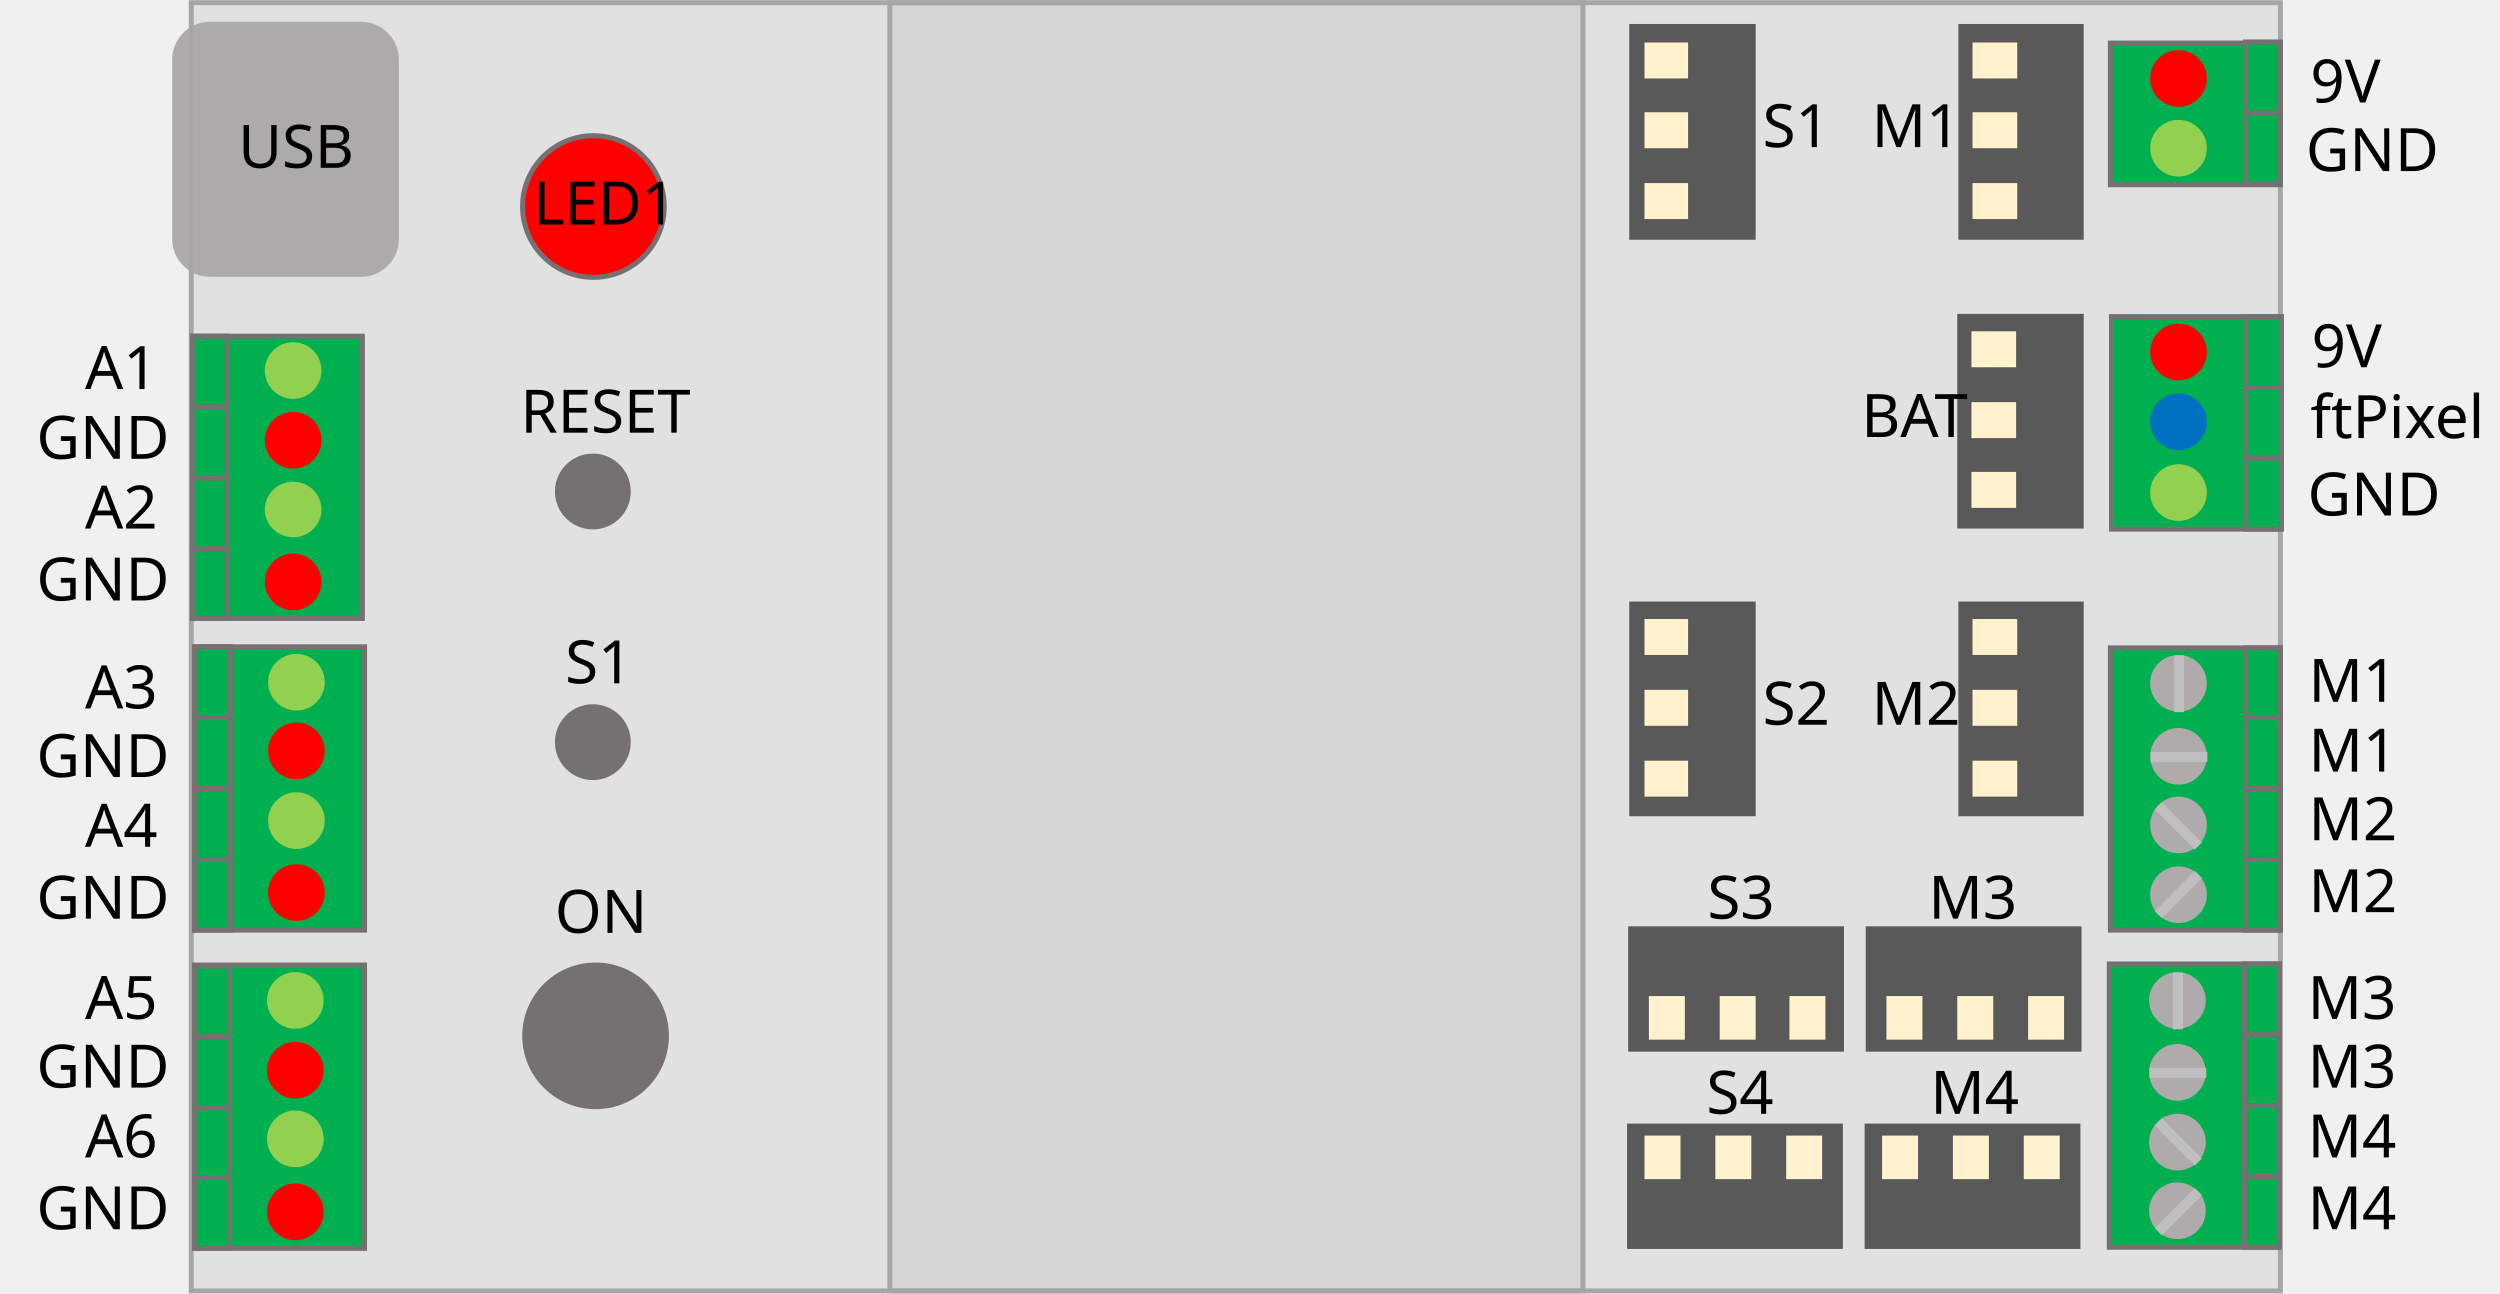
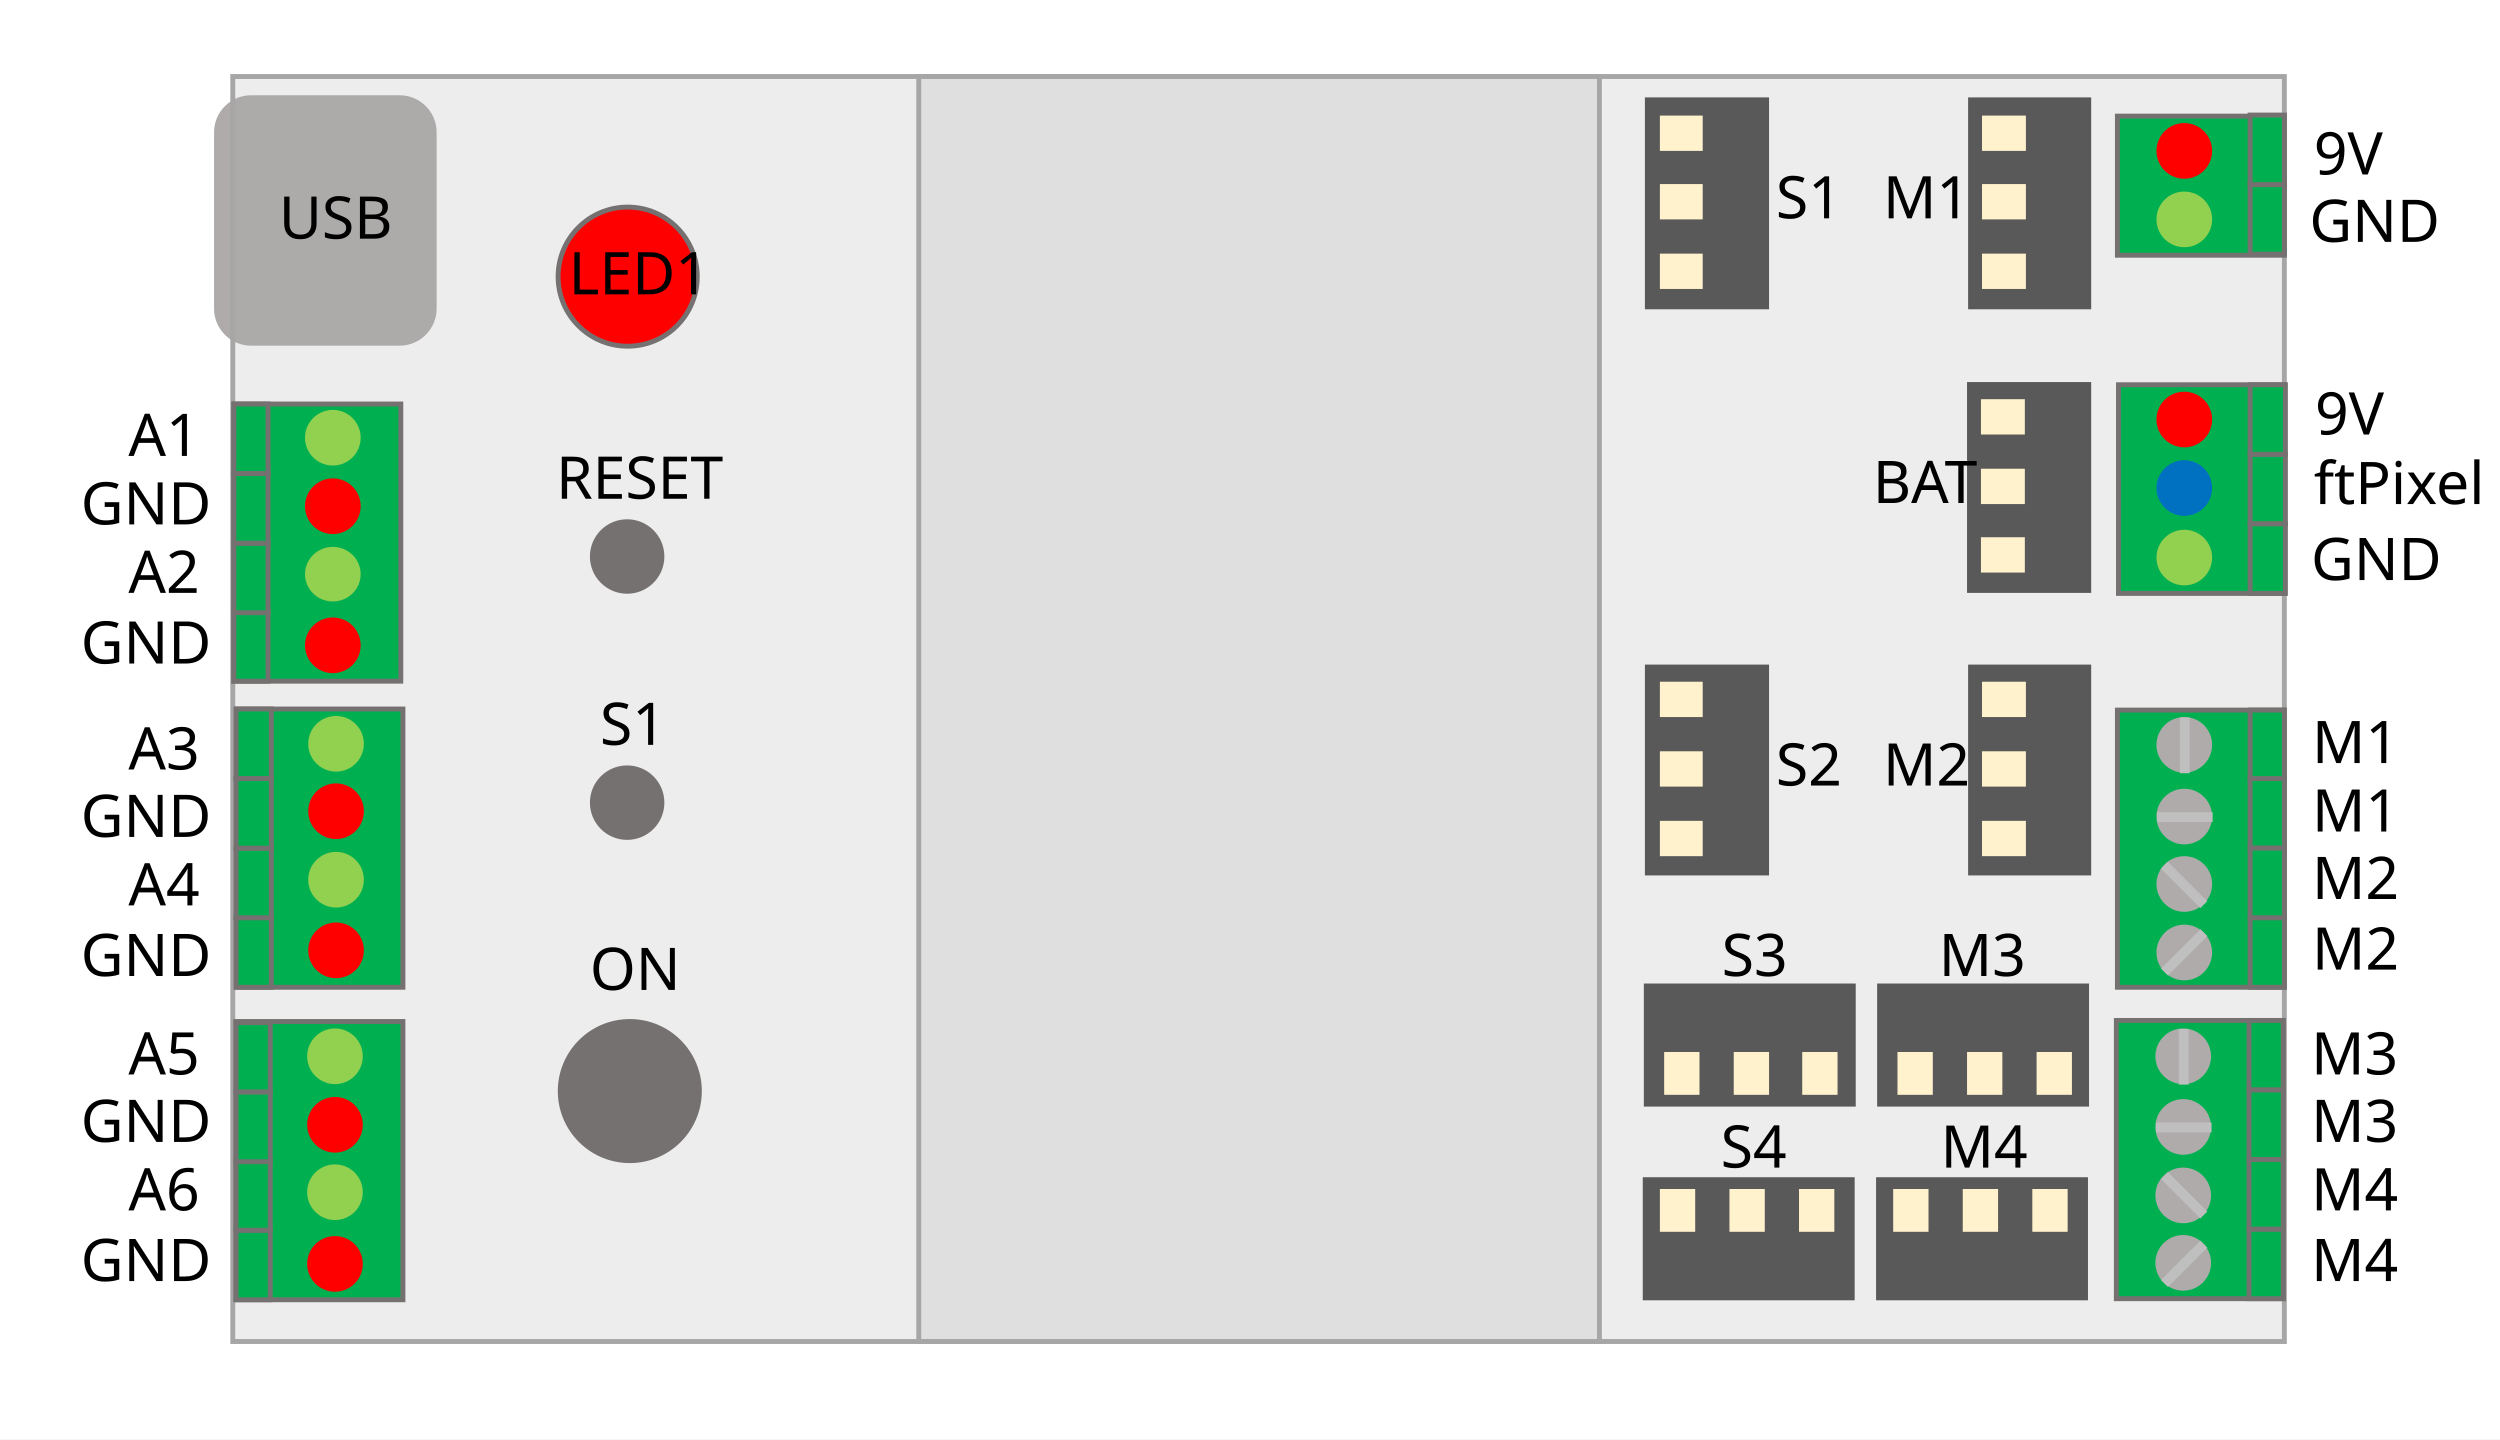
- <svg xmlns="http://www.w3.org/2000/svg" width="2294" height="1187" xml:space="preserve" overflow="hidden">
-   <g transform="translate(-188 -270)">
-     <path d="M519.333 290C538.479 290 554 305.521 554 324.667L554 489.332C554 508.479 538.479 524 519.333 524L380.668 524C361.521 524 346 508.479 346 489.332L346 324.667C346 305.521 361.521 290 380.668 290Z" fill="#AFABAB" fill-rule="evenodd" />
+ <svg xmlns="http://www.w3.org/2000/svg" width="2336" height="1345" xml:space="preserve" overflow="hidden">
+   <g transform="translate(-146 -201)">
+     <rect x="146" y="201" width="2336" height="1345" fill="#FFFFFF" />
+     <path d="M519.333 290C538.479 290 554 305.521 554 324.667L554 489.332C554 508.479 538.479 524 519.333 524L380.667 524C361.521 524 346 508.479 346 489.332L346 324.667C346 305.521 361.521 290 380.667 290Z" fill="#AFABAB" fill-rule="evenodd" />
    <rect x="363.5" y="272.5" width="1917" height="1182" stroke="#A6A6A6" stroke-width="4.583" stroke-miterlimit="8" fill="#A6A6A6" fill-opacity="0.2" />
    <path d="M699.5 721C699.5 703.051 714.051 688.5 732 688.5 749.949 688.5 764.5 703.051 764.5 721 764.5 738.949 749.949 753.5 732 753.5 714.051 753.5 699.5 738.949 699.5 721Z" stroke="#767171" stroke-width="4.583" stroke-miterlimit="8" fill="#767171" fill-rule="evenodd" />
    <text font-family="Calibri,Calibri_MSFontService,sans-serif" font-weight="400" font-size="55" transform="matrix(1 0 0 1 665.613 667)">RESET</text>
    <path d="M667.5 459.5C667.5 423.602 696.602 394.5 732.5 394.5 768.398 394.5 797.5 423.602 797.5 459.5 797.5 495.399 768.398 524.5 732.5 524.5 696.602 524.5 667.5 495.399 667.5 459.5Z" stroke="#767171" stroke-width="4.583" stroke-miterlimit="8" fill="#FF0000" fill-rule="evenodd" />
    <text font-family="Calibri,Calibri_MSFontService,sans-serif" font-weight="400" font-size="55" transform="matrix(1 0 0 1 677.381 476)">LED1</text>
    <text font-family="Calibri,Calibri_MSFontService,sans-serif" font-weight="400" font-size="55" transform="matrix(1 0 0 1 406.595 424)">USB</text>
    <text font-family="Calibri,Calibri_MSFontService,sans-serif" font-weight="400" font-size="55" transform="matrix(1 0 0 1 265.987 627)">A1</text>
    <text font-family="Calibri,Calibri_MSFontService,sans-serif" font-weight="400" font-size="55" transform="matrix(1 0 0 1 221.442 691)">GND</text>
    <text font-family="Calibri,Calibri_MSFontService,sans-serif" font-weight="400" font-size="55" transform="matrix(1 0 0 1 265.987 755)">A2</text>
    <text font-family="Calibri,Calibri_MSFontService,sans-serif" font-weight="400" font-size="55" transform="matrix(1 0 0 1 221.442 821)">GND</text>
    <text font-family="Calibri,Calibri_MSFontService,sans-serif" font-weight="400" font-size="55" transform="matrix(1 0 0 1 265.987 920)">A3</text>
    <text font-family="Calibri,Calibri_MSFontService,sans-serif" font-weight="400" font-size="55" transform="matrix(1 0 0 1 221.442 983)">GND</text>
    <text font-family="Calibri,Calibri_MSFontService,sans-serif" font-weight="400" font-size="55" transform="matrix(1 0 0 1 265.987 1047)">A4</text>
    <text font-family="Calibri,Calibri_MSFontService,sans-serif" font-weight="400" font-size="55" transform="matrix(1 0 0 1 221.442 1113)">GND</text>
    <text font-family="Calibri,Calibri_MSFontService,sans-serif" font-weight="400" font-size="55" transform="matrix(1 0 0 1 265.987 1205)">A5</text>
    <text font-family="Calibri,Calibri_MSFontService,sans-serif" font-weight="400" font-size="55" transform="matrix(1 0 0 1 221.442 1268)">GND</text>
    <text font-family="Calibri,Calibri_MSFontService,sans-serif" font-weight="400" font-size="55" transform="matrix(1 0 0 1 265.987 1332)">A6</text>
    <text font-family="Calibri,Calibri_MSFontService,sans-serif" font-weight="400" font-size="55" transform="matrix(1 0 0 1 221.442 1398)">GND</text>
    <rect x="366.5" y="1155.5" width="156" height="260" stroke="#767171" stroke-width="4.583" stroke-miterlimit="8" fill="#00B050" />
    <path d="M433 1188C433 1173.64 444.641 1162 459 1162 473.359 1162 485 1173.64 485 1188 485 1202.36 473.359 1214 459 1214 444.641 1214 433 1202.36 433 1188Z" fill="#92D050" fill-rule="evenodd" />
    <path d="M433 1252C433 1237.64 444.641 1226 459 1226 473.359 1226 485 1237.64 485 1252 485 1266.36 473.359 1278 459 1278 444.641 1278 433 1266.36 433 1252Z" fill="#FF0000" fill-rule="evenodd" />
    <path d="M433 1315C433 1300.64 444.641 1289 459 1289 473.359 1289 485 1300.64 485 1315 485 1329.36 473.359 1341 459 1341 444.641 1341 433 1329.36 433 1315Z" fill="#92D050" fill-rule="evenodd" />
    <path d="M433 1382C433 1367.64 444.641 1356 459 1356 473.359 1356 485 1367.64 485 1382 485 1396.36 473.359 1408 459 1408 444.641 1408 433 1396.36 433 1382Z" fill="#FF0000" fill-rule="evenodd" />
    <rect x="366.5" y="1156.5" width="32" height="65" stroke="#767171" stroke-width="4.583" stroke-miterlimit="8" fill="#00B050" />
    <rect x="366.5" y="1350.5" width="32" height="65" stroke="#767171" stroke-width="4.583" stroke-miterlimit="8" fill="#00B050" />
    <rect x="366.5" y="1285.5" width="32" height="65" stroke="#767171" stroke-width="4.583" stroke-miterlimit="8" fill="#00B050" />
    <rect x="366.5" y="1221.5" width="32" height="65" stroke="#767171" stroke-width="4.583" stroke-miterlimit="8" fill="#00B050" />
    <rect x="367.5" y="863.5" width="155" height="260" stroke="#767171" stroke-width="4.583" stroke-miterlimit="8" fill="#00B050" />
    <path d="M434 896C434 881.641 445.641 870 460 870 474.359 870 486 881.641 486 896 486 910.359 474.359 922 460 922 445.641 922 434 910.359 434 896Z" fill="#92D050" fill-rule="evenodd" />
    <path d="M434 959C434 944.641 445.641 933 460 933 474.359 933 486 944.641 486 959 486 973.359 474.359 985 460 985 445.641 985 434 973.359 434 959Z" fill="#FF0000" fill-rule="evenodd" />
    <path d="M434 1023C434 1008.64 445.641 997 460 997 474.359 997 486 1008.64 486 1023 486 1037.36 474.359 1049 460 1049 445.641 1049 434 1037.36 434 1023Z" fill="#92D050" fill-rule="evenodd" />
    <path d="M434 1089C434 1074.64 445.641 1063 460 1063 474.359 1063 486 1074.64 486 1089 486 1103.36 474.359 1115 460 1115 445.641 1115 434 1103.36 434 1089Z" fill="#FF0000" fill-rule="evenodd" />
    <rect x="366.5" y="863.5" width="33" height="65" stroke="#767171" stroke-width="4.583" stroke-miterlimit="8" fill="#00B050" />
    <rect x="366.5" y="1058.5" width="33" height="65" stroke="#767171" stroke-width="4.583" stroke-miterlimit="8" fill="#00B050" />
    <rect x="366.5" y="993.5" width="33" height="65" stroke="#767171" stroke-width="4.583" stroke-miterlimit="8" fill="#00B050" />
    <rect x="366.5" y="928.5" width="33" height="65" stroke="#767171" stroke-width="4.583" stroke-miterlimit="8" fill="#00B050" />
    <rect x="364.5" y="578.5" width="156" height="259" stroke="#767171" stroke-width="4.583" stroke-miterlimit="8" fill="#00B050" />
    <path d="M431 610C431 595.641 442.641 584 457 584 471.359 584 483 595.641 483 610 483 624.359 471.359 636 457 636 442.641 636 431 624.359 431 610Z" fill="#92D050" fill-rule="evenodd" />
    <path d="M431 674C431 659.641 442.641 648 457 648 471.359 648 483 659.641 483 674 483 688.359 471.359 700 457 700 442.641 700 431 688.359 431 674Z" fill="#FF0000" fill-rule="evenodd" />
    <path d="M431 737.5C431 723.417 442.641 712 457 712 471.359 712 483 723.417 483 737.5 483 751.583 471.359 763 457 763 442.641 763 431 751.583 431 737.5Z" fill="#92D050" fill-rule="evenodd" />
    <path d="M431 804C431 789.641 442.641 778 457 778 471.359 778 483 789.641 483 804 483 818.359 471.359 830 457 830 442.641 830 431 818.359 431 804Z" fill="#FF0000" fill-rule="evenodd" />
    <rect x="364.5" y="578.5" width="32" height="65" stroke="#767171" stroke-width="4.583" stroke-miterlimit="8" fill="#00B050" />
    <rect x="364.5" y="772.5" width="32" height="65" stroke="#767171" stroke-width="4.583" stroke-miterlimit="8" fill="#00B050" />
    <rect x="364.5" y="708.5" width="32" height="65" stroke="#767171" stroke-width="4.583" stroke-miterlimit="8" fill="#00B050" />
    <rect x="364.5" y="643.5" width="32" height="65" stroke="#767171" stroke-width="4.583" stroke-miterlimit="8" fill="#00B050" />
    <rect x="1004.5" y="272.5" width="636" height="1182" stroke="#A6A6A6" stroke-width="4.583" stroke-miterlimit="8" fill="#A6A6A6" fill-opacity="0.2" />
    <path d="M699.5 951C699.5 933.051 714.051 918.5 732 918.5 749.949 918.5 764.5 933.051 764.5 951 764.5 968.949 749.949 983.5 732 983.5 714.051 983.5 699.5 968.949 699.5 951Z" stroke="#767171" stroke-width="4.583" stroke-miterlimit="8" fill="#767171" fill-rule="evenodd" />
    <text font-family="Calibri,Calibri_MSFontService,sans-serif" font-weight="400" font-size="55" transform="matrix(1 0 0 1 706.599 897)">S1</text>
    <path d="M669.5 1220.5C669.5 1184.6 698.602 1155.5 734.5 1155.5 770.399 1155.5 799.5 1184.6 799.5 1220.5 799.5 1256.4 770.399 1285.5 734.5 1285.5 698.602 1285.5 669.5 1256.4 669.5 1220.5Z" stroke="#767171" stroke-width="4.583" stroke-miterlimit="8" fill="#767171" fill-rule="evenodd" />
    <text font-family="Calibri,Calibri_MSFontService,sans-serif" font-weight="400" font-size="55" transform="matrix(1 0 0 1 697.146 1126)">ON</text>
    <rect x="2123.5" y="1154.5" width="156" height="260" stroke="#767171" stroke-width="4.583" stroke-miterlimit="8" fill="#00B050" />
    <path d="M2212 1381C2212 1395.36 2200.36 1407 2186 1407 2171.64 1407 2160 1395.36 2160 1381 2160 1366.64 2171.64 1355 2186 1355 2200.36 1355 2212 1366.64 2212 1381Z" fill="#AFABAB" fill-rule="evenodd" />
    <path d="M2212 1318C2212 1332.36 2200.36 1344 2186 1344 2171.64 1344 2160 1332.36 2160 1318 2160 1303.64 2171.64 1292 2186 1292 2200.36 1292 2212 1303.64 2212 1318Z" fill="#AFABAB" fill-rule="evenodd" />
    <path d="M2212 1254C2212 1268.36 2200.36 1280 2186 1280 2171.64 1280 2160 1268.36 2160 1254 2160 1239.64 2171.64 1228 2186 1228 2200.36 1228 2212 1239.64 2212 1254Z" fill="#AFABAB" fill-rule="evenodd" />
    <path d="M2212 1188C2212 1202.36 2200.36 1214 2186 1214 2171.64 1214 2160 1202.36 2160 1188 2160 1173.64 2171.64 1162 2186 1162 2200.36 1162 2212 1173.64 2212 1188Z" fill="#AFABAB" fill-rule="evenodd" />
    <rect x="2247.5" y="1349.5" width="32" height="65" stroke="#767171" stroke-width="4.583" stroke-miterlimit="8" fill="#00B050" />
    <rect x="2247.5" y="1154.5" width="32" height="65" stroke="#767171" stroke-width="4.583" stroke-miterlimit="8" fill="#00B050" />
    <rect x="2247.5" y="1219.5" width="32" height="65" stroke="#767171" stroke-width="4.583" stroke-miterlimit="8" fill="#00B050" />
    <rect x="2247.5" y="1284.5" width="32" height="65" stroke="#767171" stroke-width="4.583" stroke-miterlimit="8" fill="#00B050" />
    <path d="M0 0 36.748 36.748" stroke="#BFBFBF" stroke-width="9.167" stroke-miterlimit="8" fill="none" fill-rule="evenodd" transform="matrix(-1 1.22465e-16 1.22465e-16 1 2205.25 1363.5)" />
    <path d="M2205.25 1336.25 2168.5 1299.5" stroke="#BFBFBF" stroke-width="9.167" stroke-miterlimit="8" fill="none" fill-rule="evenodd" />
    <path d="M2212.47 1254.5 2160.5 1254.5" stroke="#BFBFBF" stroke-width="9.167" stroke-miterlimit="8" fill="none" fill-rule="evenodd" />
    <path d="M0 0 0 51.968" stroke="#BFBFBF" stroke-width="9.167" stroke-miterlimit="8" fill="none" fill-rule="evenodd" transform="matrix(-1 1.22465e-16 1.22465e-16 1 2186.5 1162.5)" />
    <text font-family="Calibri,Calibri_MSFontService,sans-serif" font-weight="400" font-size="55" transform="matrix(1 0 0 1 2305.51 1205)">M3</text>
    <text font-family="Calibri,Calibri_MSFontService,sans-serif" font-weight="400" font-size="55" transform="matrix(1 0 0 1 2305.51 1268)">M3</text>
    <text font-family="Calibri,Calibri_MSFontService,sans-serif" font-weight="400" font-size="55" transform="matrix(1 0 0 1 2305.51 1332)">M4</text>
    <text font-family="Calibri,Calibri_MSFontService,sans-serif" font-weight="400" font-size="55" transform="matrix(1 0 0 1 2305.51 1398)">M4</text>
    <text font-family="Calibri,Calibri_MSFontService,sans-serif" font-weight="400" font-size="55" transform="matrix(1 0 0 1 2308.05 364)">9V</text>
    <text font-family="Calibri,Calibri_MSFontService,sans-serif" font-weight="400" font-size="55" transform="matrix(1 0 0 1 2303.86 427)">GND</text>
    <rect x="2124.5" y="309.5" width="156" height="130" stroke="#767171" stroke-width="4.583" stroke-miterlimit="8" fill="#00B050" />
    <path d="M2213 406C2213 420.359 2201.36 432 2187 432 2172.64 432 2161 420.359 2161 406 2161 391.641 2172.64 380 2187 380 2201.36 380 2213 391.641 2213 406Z" fill="#92D050" fill-rule="evenodd" />
    <path d="M2213 342C2213 356.359 2201.36 368 2187 368 2172.64 368 2161 356.359 2161 342 2161 327.641 2172.64 316 2187 316 2201.36 316 2213 327.641 2213 342Z" fill="#FF0000" fill-rule="evenodd" />
    <rect x="2248.5" y="373.5" width="32" height="65" stroke="#767171" stroke-width="4.583" stroke-miterlimit="8" fill="#00B050" />
    <rect x="2248.5" y="308.5" width="32" height="65" stroke="#767171" stroke-width="4.583" stroke-miterlimit="8" fill="#00B050" />
    <rect x="2124.5" y="864.5" width="156" height="259" stroke="#767171" stroke-width="4.583" stroke-miterlimit="8" fill="#00B050" />
    <path d="M2213 1091C2213 1105.36 2201.36 1117 2187 1117 2172.64 1117 2161 1105.36 2161 1091 2161 1076.64 2172.64 1065 2187 1065 2201.36 1065 2213 1076.64 2213 1091Z" fill="#AFABAB" fill-rule="evenodd" />
    <path d="M2213 1027C2213 1041.36 2201.36 1053 2187 1053 2172.64 1053 2161 1041.36 2161 1027 2161 1012.64 2172.64 1001 2187 1001 2201.36 1001 2213 1012.64 2213 1027Z" fill="#AFABAB" fill-rule="evenodd" />
    <path d="M2213 964C2213 978.359 2201.36 990 2187 990 2172.64 990 2161 978.359 2161 964 2161 949.641 2172.64 938 2187 938 2201.36 938 2213 949.641 2213 964Z" fill="#AFABAB" fill-rule="evenodd" />
    <path d="M2213 897C2213 911.359 2201.36 923 2187 923 2172.64 923 2161 911.359 2161 897 2161 882.641 2172.64 871 2187 871 2201.36 871 2213 882.641 2213 897Z" fill="#AFABAB" fill-rule="evenodd" />
    <rect x="2248.5" y="1058.5" width="32" height="65" stroke="#767171" stroke-width="4.583" stroke-miterlimit="8" fill="#00B050" />
    <rect x="2248.5" y="864.5" width="32" height="65" stroke="#767171" stroke-width="4.583" stroke-miterlimit="8" fill="#00B050" />
    <rect x="2248.5" y="928.5" width="32" height="65" stroke="#767171" stroke-width="4.583" stroke-miterlimit="8" fill="#00B050" />
    <rect x="2248.5" y="993.5" width="32" height="65" stroke="#767171" stroke-width="4.583" stroke-miterlimit="8" fill="#00B050" />
    <path d="M0 0 36.748 36.748" stroke="#BFBFBF" stroke-width="9.167" stroke-miterlimit="8" fill="none" fill-rule="evenodd" transform="matrix(-1 1.22465e-16 1.22465e-16 1 2205.25 1072.5)" />
    <path d="M2205.25 1046.25 2168.5 1009.5" stroke="#BFBFBF" stroke-width="9.167" stroke-miterlimit="8" fill="none" fill-rule="evenodd" />
    <path d="M2213.47 964.5 2161.5 964.5" stroke="#BFBFBF" stroke-width="9.167" stroke-miterlimit="8" fill="none" fill-rule="evenodd" />
    <path d="M0 0 0 51.968" stroke="#BFBFBF" stroke-width="9.167" stroke-miterlimit="8" fill="none" fill-rule="evenodd" transform="matrix(-1 1.22465e-16 1.22465e-16 1 2187.5 871.5)" />
    <text font-family="Calibri,Calibri_MSFontService,sans-serif" font-weight="400" font-size="55" transform="matrix(1 0 0 1 2306.34 914)">M1</text>
    <text font-family="Calibri,Calibri_MSFontService,sans-serif" font-weight="400" font-size="55" transform="matrix(1 0 0 1 2306.34 978)">M1</text>
    <text font-family="Calibri,Calibri_MSFontService,sans-serif" font-weight="400" font-size="55" transform="matrix(1 0 0 1 2306.34 1041)">M2</text>
    <text font-family="Calibri,Calibri_MSFontService,sans-serif" font-weight="400" font-size="55" transform="matrix(1 0 0 1 2306.34 1107)">M2</text>
    <text font-family="Calibri,Calibri_MSFontService,sans-serif" font-weight="400" font-size="55" transform="matrix(1 0 0 1 2309.16 607)">9V</text>
    <text font-family="Calibri,Calibri_MSFontService,sans-serif" font-weight="400" font-size="55" transform="matrix(1 0 0 1 2308.02 672)">ftPixel</text>
    <rect x="2125.5" y="560.5" width="155" height="195" stroke="#767171" stroke-width="4.583" stroke-miterlimit="8" fill="#00B050" />
    <path d="M2213 657C2213 671.359 2201.36 683 2187 683 2172.64 683 2161 671.359 2161 657 2161 642.641 2172.64 631 2187 631 2201.36 631 2213 642.641 2213 657Z" fill="#0070C0" fill-rule="evenodd" />
    <path d="M2213 593C2213 607.359 2201.36 619 2187 619 2172.64 619 2161 607.359 2161 593 2161 578.641 2172.64 567 2187 567 2201.36 567 2213 578.641 2213 593Z" fill="#FF0000" fill-rule="evenodd" />
    <rect x="2248.5" y="625.5" width="33" height="65" stroke="#767171" stroke-width="4.583" stroke-miterlimit="8" fill="#00B050" />
    <rect x="2248.5" y="560.5" width="33" height="65" stroke="#767171" stroke-width="4.583" stroke-miterlimit="8" fill="#00B050" />
    <path d="M2213 722C2213 736.359 2201.36 748 2187 748 2172.64 748 2161 736.359 2161 722 2161 707.641 2172.64 696 2187 696 2201.36 696 2213 707.641 2213 722Z" fill="#92D050" fill-rule="evenodd" />
    <rect x="2248.5" y="690.5" width="33" height="65" stroke="#767171" stroke-width="4.583" stroke-miterlimit="8" fill="#00B050" />
    <text font-family="Calibri,Calibri_MSFontService,sans-serif" font-weight="400" font-size="55" transform="matrix(1 0 0 1 2305.42 743)">GND</text>
    <rect x="1682" y="1120" width="198" height="115" fill="#595959" />
    <rect x="1830" y="1184" width="33" height="40" fill="#FFF2CC" />
    <rect x="1766" y="1184" width="33" height="40" fill="#FFF2CC" />
    <rect x="1701" y="1184" width="33" height="40" fill="#FFF2CC" />
    <text font-family="Calibri,Calibri_MSFontService,sans-serif" font-weight="400" font-size="55" transform="matrix(1 0 0 1 1754.75 1113)">S3</text>
    <rect x="1900" y="1120" width="198" height="115" fill="#595959" />
    <rect x="2049" y="1184" width="33" height="40" fill="#FFF2CC" />
    <rect x="1984" y="1184" width="33" height="40" fill="#FFF2CC" />
    <rect x="1919" y="1184" width="33" height="40" fill="#FFF2CC" />
    <text font-family="Calibri,Calibri_MSFontService,sans-serif" font-weight="400" font-size="55" transform="matrix(1 0 0 1 1957.57 1113)">M3</text>
    <rect x="1681" y="1301" width="198" height="115" fill="#595959" />
    <rect x="1697" y="1312" width="33" height="40" fill="#FFF2CC" />
    <rect x="1762" y="1312" width="33" height="40" fill="#FFF2CC" />
    <rect x="1827" y="1312" width="33" height="40" fill="#FFF2CC" />
    <text font-family="Calibri,Calibri_MSFontService,sans-serif" font-weight="400" font-size="55" transform="matrix(1 0 0 1 1753.79 1292)">S4</text>
    <rect x="1899" y="1301" width="198" height="115" fill="#595959" />
    <rect x="1915" y="1312" width="33" height="40" fill="#FFF2CC" />
    <rect x="1980" y="1312" width="33" height="40" fill="#FFF2CC" />
    <rect x="2045" y="1312" width="33" height="40" fill="#FFF2CC" />
    <text font-family="Calibri,Calibri_MSFontService,sans-serif" font-weight="400" font-size="55" transform="matrix(1 0 0 1 1959.32 1292)">M4</text>
    <rect x="1683" y="292" width="116" height="198" fill="#595959" />
    <rect x="1697" y="309" width="40" height="33" fill="#FFF2CC" />
    <rect x="1697" y="373" width="40" height="33" fill="#FFF2CC" />
    <rect x="1697" y="438" width="40" height="33" fill="#FFF2CC" />
    <text font-family="Calibri,Calibri_MSFontService,sans-serif" font-weight="400" font-size="55" transform="matrix(1 0 0 1 1805.39 405)">S1</text>
    <rect x="1985" y="292" width="115" height="198" fill="#595959" />
    <rect x="1998" y="309" width="41" height="33" fill="#FFF2CC" />
    <rect x="1998" y="373" width="41" height="33" fill="#FFF2CC" />
    <rect x="1998" y="438" width="41" height="33" fill="#FFF2CC" />
    <text font-family="Calibri,Calibri_MSFontService,sans-serif" font-weight="400" font-size="55" transform="matrix(1 0 0 1 1905.49 405)">M1</text>
    <rect x="1984" y="558" width="116" height="197" fill="#595959" />
    <rect x="1997" y="574" width="41" height="33" fill="#FFF2CC" />
    <rect x="1997" y="639" width="41" height="33" fill="#FFF2CC" />
    <rect x="1997" y="703" width="41" height="33" fill="#FFF2CC" />
    <text font-family="Calibri,Calibri_MSFontService,sans-serif" font-weight="400" font-size="55" transform="matrix(1 0 0 1 1895.99 671)">BAT</text>
    <rect x="1683" y="822" width="116" height="197" fill="#595959" />
    <rect x="1697" y="838" width="40" height="33" fill="#FFF2CC" />
    <rect x="1697" y="903" width="40" height="33" fill="#FFF2CC" />
    <rect x="1697" y="968" width="40" height="33" fill="#FFF2CC" />
    <text font-family="Calibri,Calibri_MSFontService,sans-serif" font-weight="400" font-size="55" transform="matrix(1 0 0 1 1805.39 935)">S2</text>
    <rect x="1985" y="822" width="115" height="197" fill="#595959" />
    <rect x="1998" y="838" width="41" height="33" fill="#FFF2CC" />
    <rect x="1998" y="903" width="41" height="33" fill="#FFF2CC" />
    <rect x="1998" y="968" width="41" height="33" fill="#FFF2CC" />
    <text font-family="Calibri,Calibri_MSFontService,sans-serif" font-weight="400" font-size="55" transform="matrix(1 0 0 1 1905.49 935)">M2</text>
  </g>
</svg>
